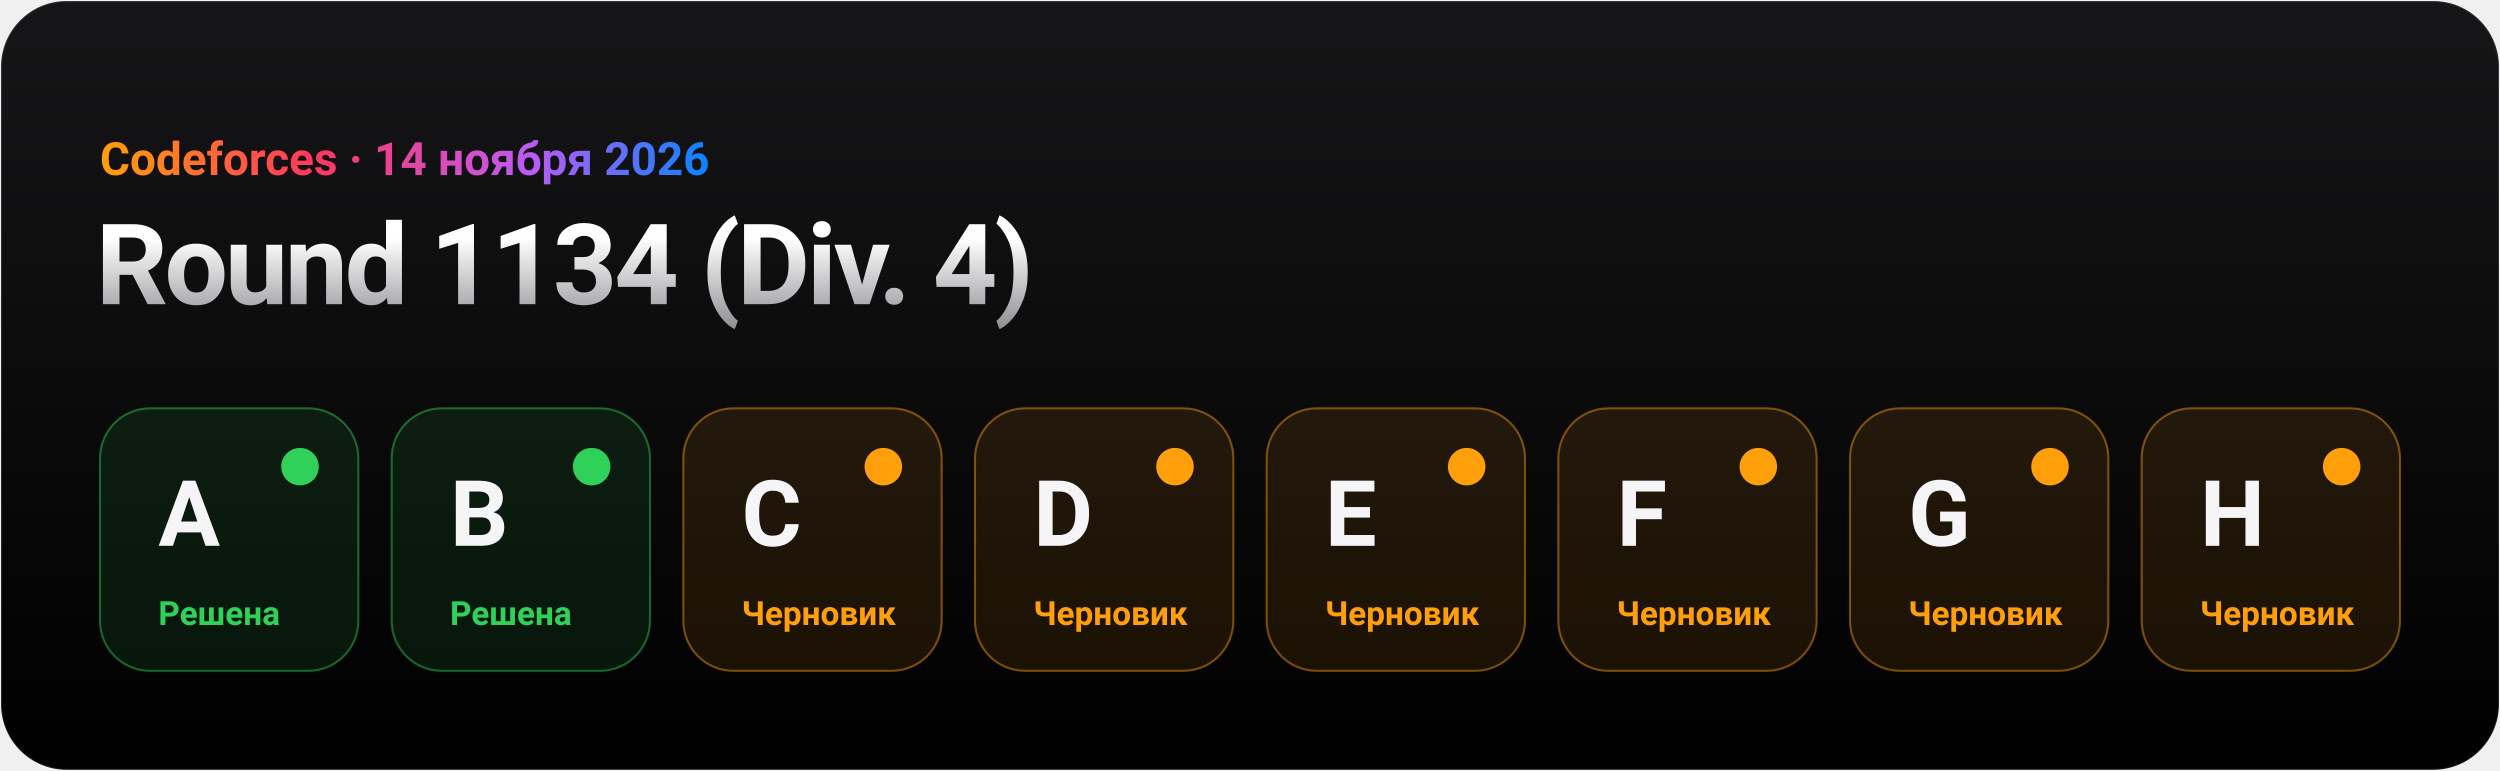
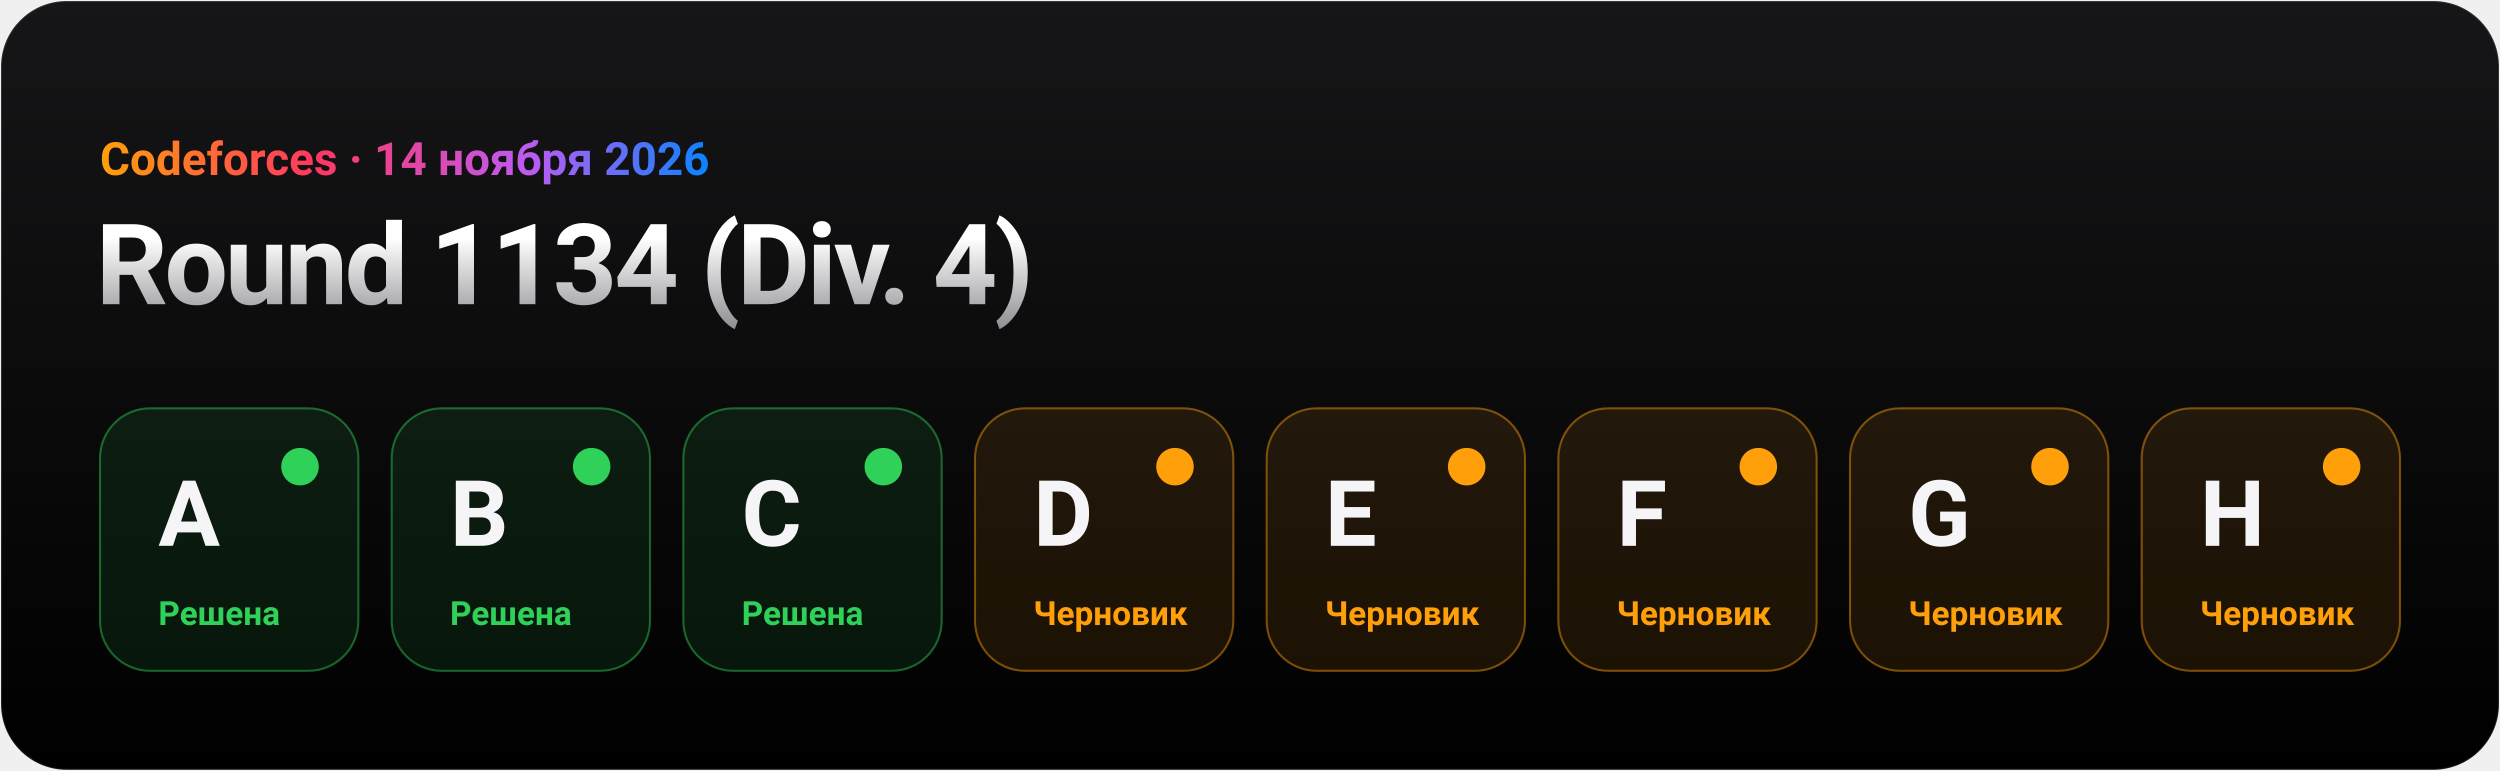
- <svg xmlns="http://www.w3.org/2000/svg" width="1200" height="370" viewBox="0 0 1200 370" role="img" aria-label="Codeforces Round 1134 (Div. 4), 14 ноября 2026: A — решена; B — решена; C — черновик; D — черновик; E — черновик; F — черновик; G — черновик; H — черновик">
+ <svg xmlns="http://www.w3.org/2000/svg" width="1200" height="370" viewBox="0 0 1200 370" role="img" aria-label="Codeforces Round 1134 (Div. 4), 14 ноября 2026: A — решена; B — решена; C — решена; D — черновик; E — черновик; F — черновик; G — черновик; H — черновик">
  <defs>
    <linearGradient id="tile" x1="0" y1="0" x2="0" y2="1">
      <stop offset="0" stop-color="#161618" />
      <stop offset="1" stop-color="#000000" />
    </linearGradient>
    <linearGradient id="titanium" x1="0" y1="0" x2="0" y2="1">
      <stop offset="0.2" stop-color="#ffffff" />
      <stop offset="1" stop-color="#8e8e93" />
    </linearGradient>
    <linearGradient id="ai" x1="0" y1="0" x2="1" y2="0">
      <stop offset="0" stop-color="#ff9f0a" />
      <stop offset="0.35" stop-color="#ff375f" />
      <stop offset="0.7" stop-color="#bf5af2" />
      <stop offset="1" stop-color="#0a84ff" />
    </linearGradient>
  </defs>
  <g font-family="-apple-system, BlinkMacSystemFont, 'SF Pro Display', 'Segoe UI', Roboto, Helvetica, Arial, sans-serif">
    <rect x="0.5" y="0.5" width="1199" height="369" rx="31.5" fill="url(#tile)" stroke="#ffffff" stroke-opacity="0.1" />
    <g font-weight="600">
      <text x="48" y="84" font-size="22" fill="url(#ai)">Codeforces · 14 ноября 2026</text>
      <text x="46" y="146" font-size="54" font-weight="700" letter-spacing="-1.5" fill="url(#titanium)">Round 1134 (Div. 4)</text>
      <g>
        <animate attributeName="opacity" values="0;0;1" keyTimes="0;0.00;1" dur="0.5s" fill="freeze" />
        <rect x="48.0" y="196" width="124.0" height="126" rx="24" fill="#30d158" fill-opacity="0.1" stroke="#30d158" stroke-opacity="0.45" />
        <text x="76.0" y="262" font-size="44" font-weight="700" fill="#f5f5f7">A</text>
        <circle cx="144.0" cy="224" r="9" fill="#30d158" />
        <text x="76.0" y="300" font-size="16" fill="#30d158">Решена</text>
      </g>
      <g>
        <animate attributeName="opacity" values="0;0;1" keyTimes="0;0.17;1" dur="0.6s" fill="freeze" />
        <rect x="188.0" y="196" width="124.0" height="126" rx="24" fill="#30d158" fill-opacity="0.1" stroke="#30d158" stroke-opacity="0.45" />
        <text x="216.0" y="262" font-size="44" font-weight="700" fill="#f5f5f7">B</text>
        <circle cx="284.0" cy="224" r="9" fill="#30d158" />
        <text x="216.0" y="300" font-size="16" fill="#30d158">Решена</text>
      </g>
      <g>
        <animate attributeName="opacity" values="0;0;1" keyTimes="0;0.29;1" dur="0.7s" fill="freeze" />
-         <rect x="328.0" y="196" width="124.0" height="126" rx="24" fill="#ff9f0a" fill-opacity="0.1" stroke="#ff9f0a" stroke-opacity="0.45" />
+         <rect x="328.0" y="196" width="124.0" height="126" rx="24" fill="#30d158" fill-opacity="0.1" stroke="#30d158" stroke-opacity="0.45" />
        <text x="356.0" y="262" font-size="44" font-weight="700" fill="#f5f5f7">C</text>
-         <circle cx="424.0" cy="224" r="9" fill="#ff9f0a" />
-         <text x="356.0" y="300" font-size="16" fill="#ff9f0a">Черновик</text>
+         <circle cx="424.0" cy="224" r="9" fill="#30d158" />
+         <text x="356.0" y="300" font-size="16" fill="#30d158">Решена</text>
      </g>
      <g>
        <animate attributeName="opacity" values="0;0;1" keyTimes="0;0.38;1" dur="0.8s" fill="freeze" />
        <rect x="468.0" y="196" width="124.0" height="126" rx="24" fill="#ff9f0a" fill-opacity="0.1" stroke="#ff9f0a" stroke-opacity="0.45" />
        <text x="496.0" y="262" font-size="44" font-weight="700" fill="#f5f5f7">D</text>
        <circle cx="564.0" cy="224" r="9" fill="#ff9f0a" />
        <text x="496.0" y="300" font-size="16" fill="#ff9f0a">Черновик</text>
      </g>
      <g>
        <animate attributeName="opacity" values="0;0;1" keyTimes="0;0.44;1" dur="0.9s" fill="freeze" />
        <rect x="608.0" y="196" width="124.0" height="126" rx="24" fill="#ff9f0a" fill-opacity="0.1" stroke="#ff9f0a" stroke-opacity="0.45" />
        <text x="636.0" y="262" font-size="44" font-weight="700" fill="#f5f5f7">E</text>
        <circle cx="704.0" cy="224" r="9" fill="#ff9f0a" />
        <text x="636.0" y="300" font-size="16" fill="#ff9f0a">Черновик</text>
      </g>
      <g>
        <animate attributeName="opacity" values="0;0;1" keyTimes="0;0.50;1" dur="1.0s" fill="freeze" />
        <rect x="748.0" y="196" width="124.0" height="126" rx="24" fill="#ff9f0a" fill-opacity="0.1" stroke="#ff9f0a" stroke-opacity="0.45" />
        <text x="776.0" y="262" font-size="44" font-weight="700" fill="#f5f5f7">F</text>
        <circle cx="844.0" cy="224" r="9" fill="#ff9f0a" />
        <text x="776.0" y="300" font-size="16" fill="#ff9f0a">Черновик</text>
      </g>
      <g>
        <animate attributeName="opacity" values="0;0;1" keyTimes="0;0.55;1" dur="1.1s" fill="freeze" />
        <rect x="888.0" y="196" width="124.0" height="126" rx="24" fill="#ff9f0a" fill-opacity="0.1" stroke="#ff9f0a" stroke-opacity="0.45" />
        <text x="916.0" y="262" font-size="44" font-weight="700" fill="#f5f5f7">G</text>
        <circle cx="984.0" cy="224" r="9" fill="#ff9f0a" />
        <text x="916.0" y="300" font-size="16" fill="#ff9f0a">Черновик</text>
      </g>
      <g>
        <animate attributeName="opacity" values="0;0;1" keyTimes="0;0.58;1" dur="1.2s" fill="freeze" />
        <rect x="1028.0" y="196" width="124.0" height="126" rx="24" fill="#ff9f0a" fill-opacity="0.1" stroke="#ff9f0a" stroke-opacity="0.45" />
        <text x="1056.0" y="262" font-size="44" font-weight="700" fill="#f5f5f7">H</text>
        <circle cx="1124.0" cy="224" r="9" fill="#ff9f0a" />
        <text x="1056.0" y="300" font-size="16" fill="#ff9f0a">Черновик</text>
      </g>
    </g>
  </g>
</svg>
